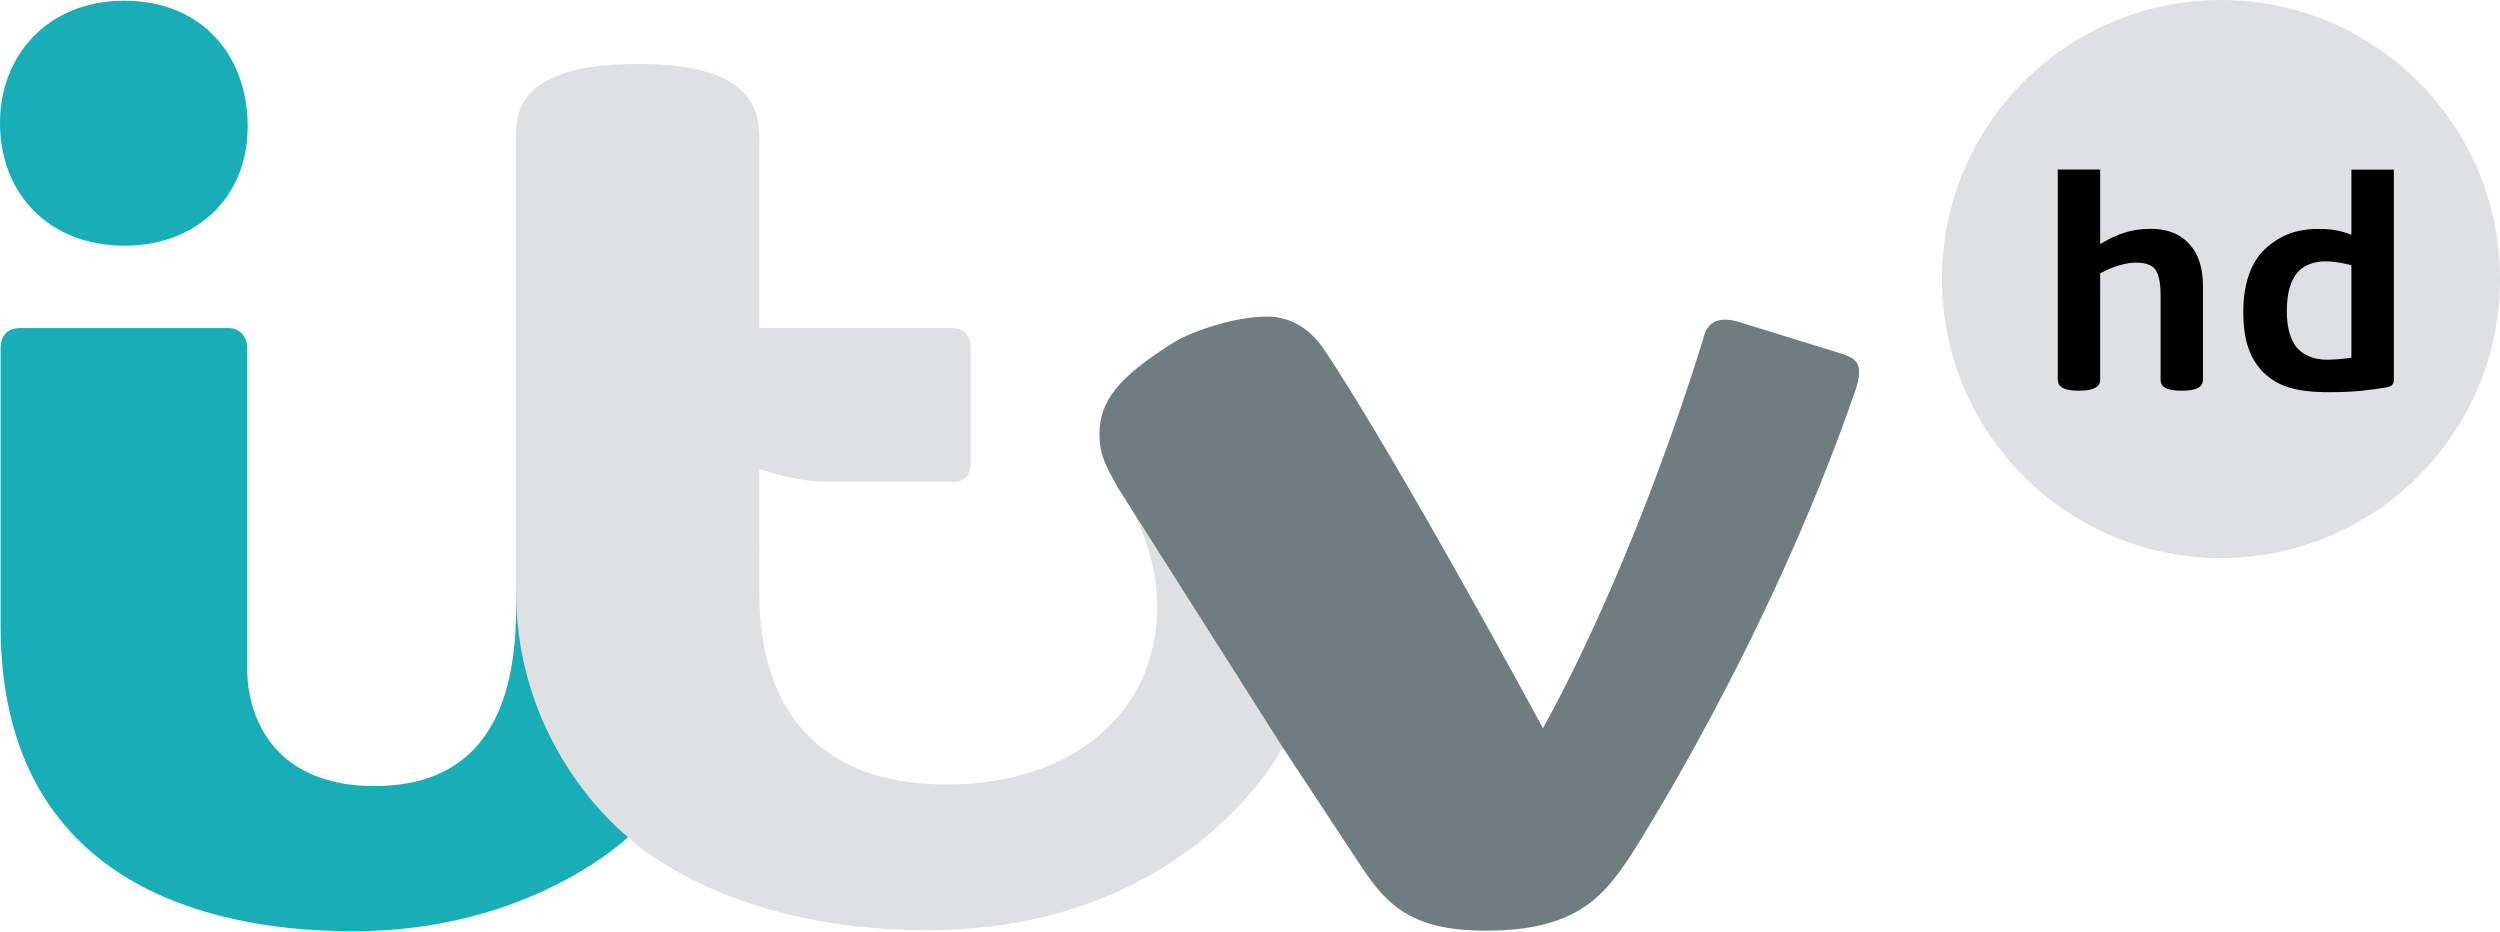
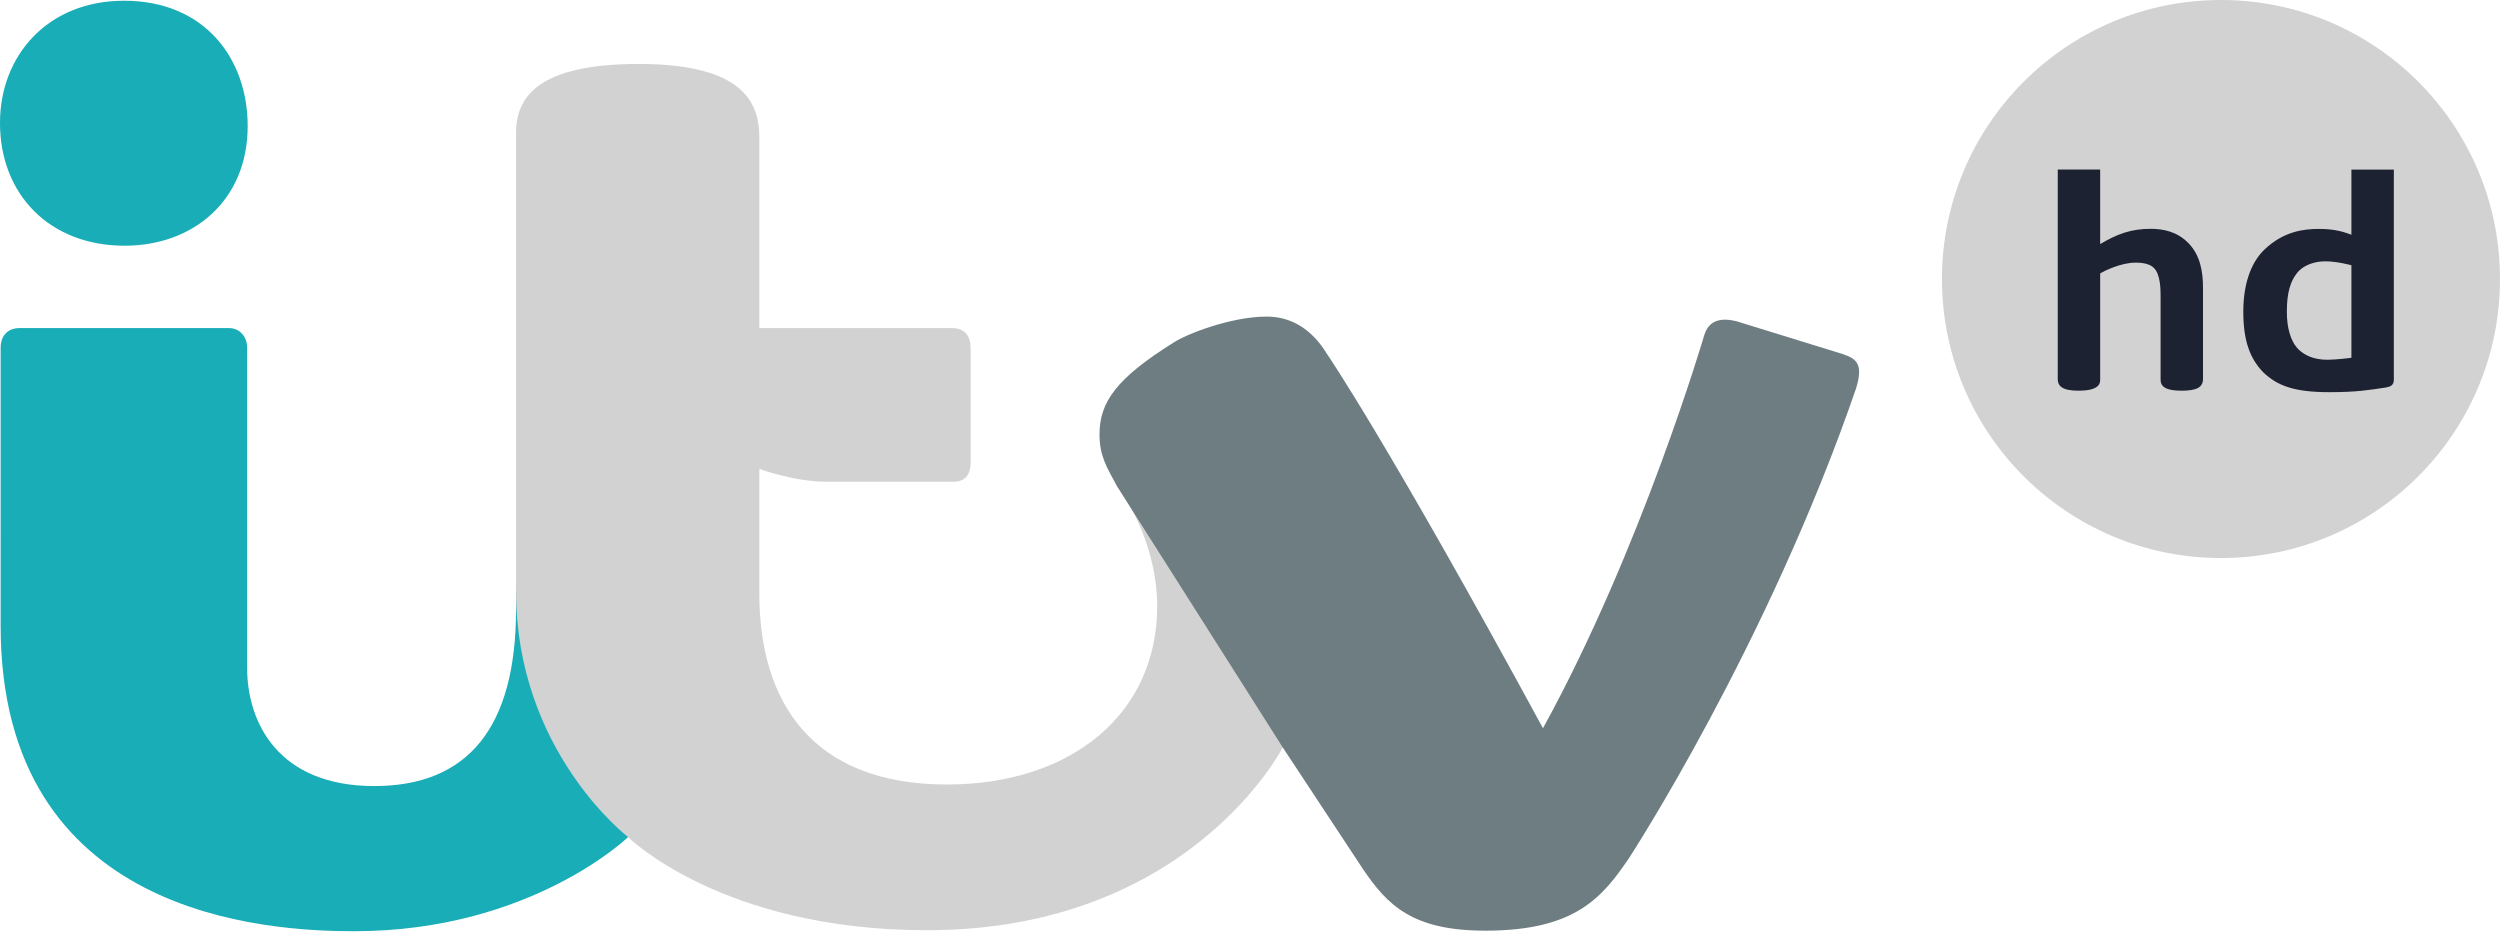
<svg xmlns="http://www.w3.org/2000/svg" id="svg2" width="198.99" height="74.122" version="1.1">
-   <path id="path3039" d="m198.99 22.209a22.209 22.209 0 0 1-22.209 22.209 22.209 22.209 0 0 1-22.209-22.209 22.209 22.209 0 0 1 22.209-22.209 22.209 22.209 0 0 1 22.209 22.209z" fill="#dfe0e2" fill-rule="evenodd" />
+   <path id="path3039" d="m198.99 22.209a22.209 22.209 0 0 1-22.209 22.209 22.209 22.209 0 0 1-22.209-22.209 22.209 22.209 0 0 1 22.209-22.209 22.209 22.209 0 0 1 22.209 22.209z" fill="#d2d2d2" fill-rule="evenodd" />
  <g id="g824-4" transform="matrix(.74362 0 0 .74362 .00037876 .061933)" stroke-width=".343">
    <g id="g817-4" fill="#18adb7">
      <path id="path3018" d="m-5.0934e-4 13.066c0-7.188 5.093-13.071 13.276-13.071 8.616 0 13.235 6.171 13.235 13.42 0 7.972-5.837 12.803-13.174 12.803-7.985 0-13.338-5.447-13.338-13.153z" />
      <path id="path3020" d="m0.068 37.141c0-1.224 0.686-2.108 2.056-2.108h22.366c1.182 0 1.963 0.936 1.963 2.087v34.29c0 5.846 3.329 12.645 13.602 12.645 10.005 0 15.181-6.225 15.181-18.936v-2.672l10.622 20.217 1.371 6.853s-10.422 10.076-29.312 10.076c-9.376 0-37.85-1.538-37.85-32.691z" />
    </g>
-     <path id="path3024" d="m68.4 6.762c-10.618-1e-7 -13.164 3.42-13.164 7.367v49.082c0 17.137 11.992 26.303 11.992 26.303s10.014 9.973 31.975 9.973c28.123 0 38.1-19.566 38.1-19.566l-1.312-18.229-14.982-7.481s2.856 4.683 2.856 10.584c0 11.61-9.294 19.094-22.502 19.094-14.485 0-20.084-8.879-20.084-20.418v-4.797l-0.006 0.006c6.84e-4 -0.116 0.006-0.232 0.006-0.348v-8.225s3.67 1.371 7.197 1.371h13.602c1.349 0 1.818-0.908 1.818-2.057v-12.15c0-1.374-0.573-2.24-2.057-2.24h-20.561v-20.363c0-3.389-1.273-7.906-12.877-7.906z" fill="#dfe0e2" />
+     <path id="path3024" d="m68.4 6.762c-10.618-1e-7 -13.164 3.42-13.164 7.367v49.082c0 17.137 11.992 26.303 11.992 26.303s10.014 9.973 31.975 9.973c28.123 0 38.1-19.566 38.1-19.566l-1.312-18.229-14.982-7.481s2.856 4.683 2.856 10.584c0 11.61-9.294 19.094-22.502 19.094-14.485 0-20.084-8.879-20.084-20.418v-4.797l-0.006 0.006c6.84e-4 -0.116 0.006-0.232 0.006-0.348v-8.225s3.67 1.371 7.197 1.371h13.602c1.349 0 1.818-0.908 1.818-2.057v-12.15c0-1.374-0.573-2.24-2.057-2.24h-20.561v-20.363c0-3.389-1.273-7.906-12.877-7.906z" fill="#d2d2d2" />
    <path id="path3028" d="m135.6 33.803c-3.867 0-8.639 1.897-9.963 2.768-6.128 3.839-7.936 6.354-7.949 9.832 0 2.366 0.812 3.572 1.877 5.564l17.738 27.953 8.525 12.928c2.706 4.039 5.412 6.686 13.182 6.686 9.63 0 12.535-3.59 15.389-7.818 0 0 14.821-22.723 24.285-50.266 0.778-2.569 0.028-3.114-1.353-3.607l-11.379-3.516c-1.81-0.477-3.059-0.099-3.531 1.467 0 0-6.722 22.905-17.264 42.072-16.598-30.558-23.113-40.057-23.113-40.057l-2e-3 0.006c-1.62-2.689-3.868-4.012-6.441-4.012z" fill="#6e7d81" />
  </g>
-   <g id="g850" transform="translate(-.0074091 -.00099373)">
+   <g id="g850" transform="translate(-.0074091 -.00099373)" fill="#1d2232">
    <path id="path2998" d="m165.46 31.1c-1.381 0-1.664-0.42-1.664-0.927v-16.68h3.376v5.935c1.363-0.809 2.479-1.214 4.016-1.214 1.027 0 2.103 0.227 2.98 1.109 1.001 0.997 1.19 2.368 1.19 3.612v7.215c0 0.673-0.475 0.949-1.721 0.949-1.266 0-1.655-0.342-1.655-0.865v-6.659c0-0.54-0.012-1.741-0.532-2.244-0.245-0.254-0.702-0.426-1.457-0.426-1.149 0-2.463 0.643-2.82 0.861v8.494c0 0.373-0.254 0.839-1.712 0.839z" />
    <path id="path3000" d="m187.17 13.5v5.185c-0.446-0.161-1.197-0.464-2.572-0.464-1.238 0-2.805 0.194-4.318 1.613-1.196 1.124-1.715 2.957-1.715 4.964 0 2.309 0.52 3.734 1.585 4.834 1.086 1.036 2.385 1.585 5.256 1.585 2.159 0 3.194-0.171 4.548-0.379 0.332-0.067 0.593-0.176 0.593-0.614v-16.724h-3.376zm-2.071 7.301c0.939 0 2.071 0.311 2.071 0.311v7.369s-1.2 0.155-1.907 0.155c-1.093 0-1.816-0.357-2.301-0.821-0.684-0.676-0.931-1.851-0.931-2.986 0-1.413 0.229-2.488 0.967-3.274 0.453-0.452 1.216-0.754 2.102-0.754z" />
  </g>
</svg>
